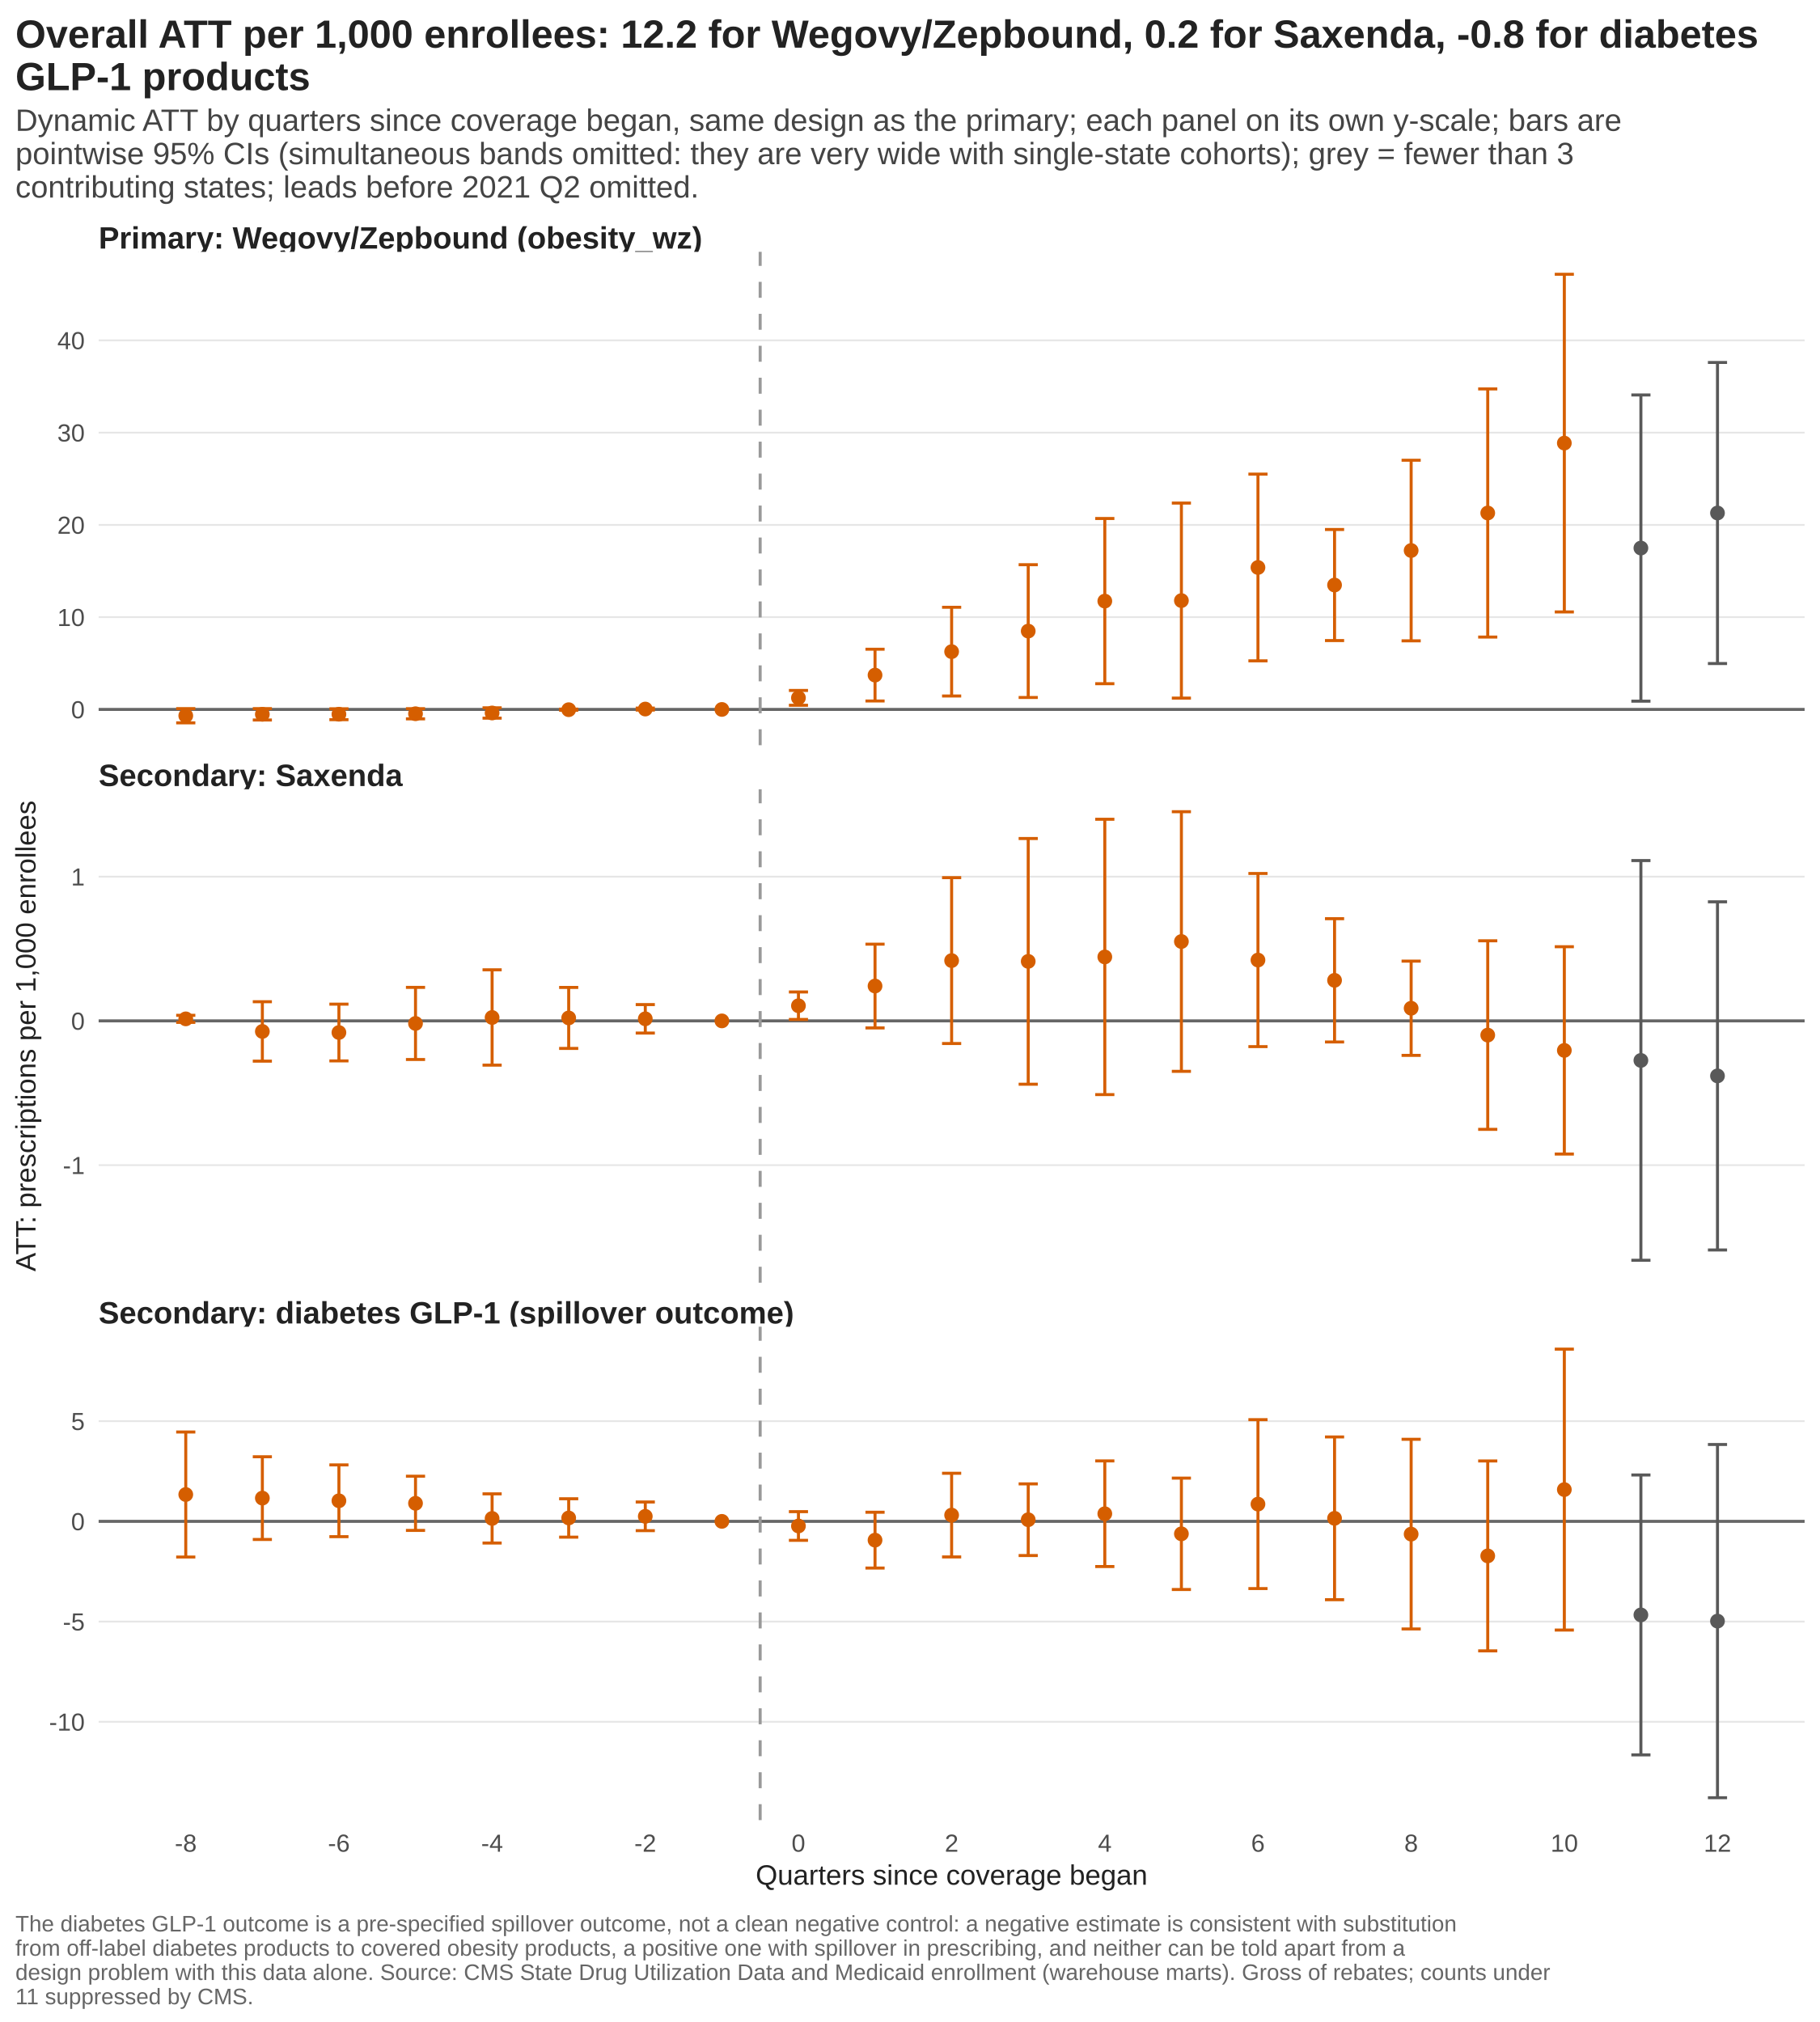
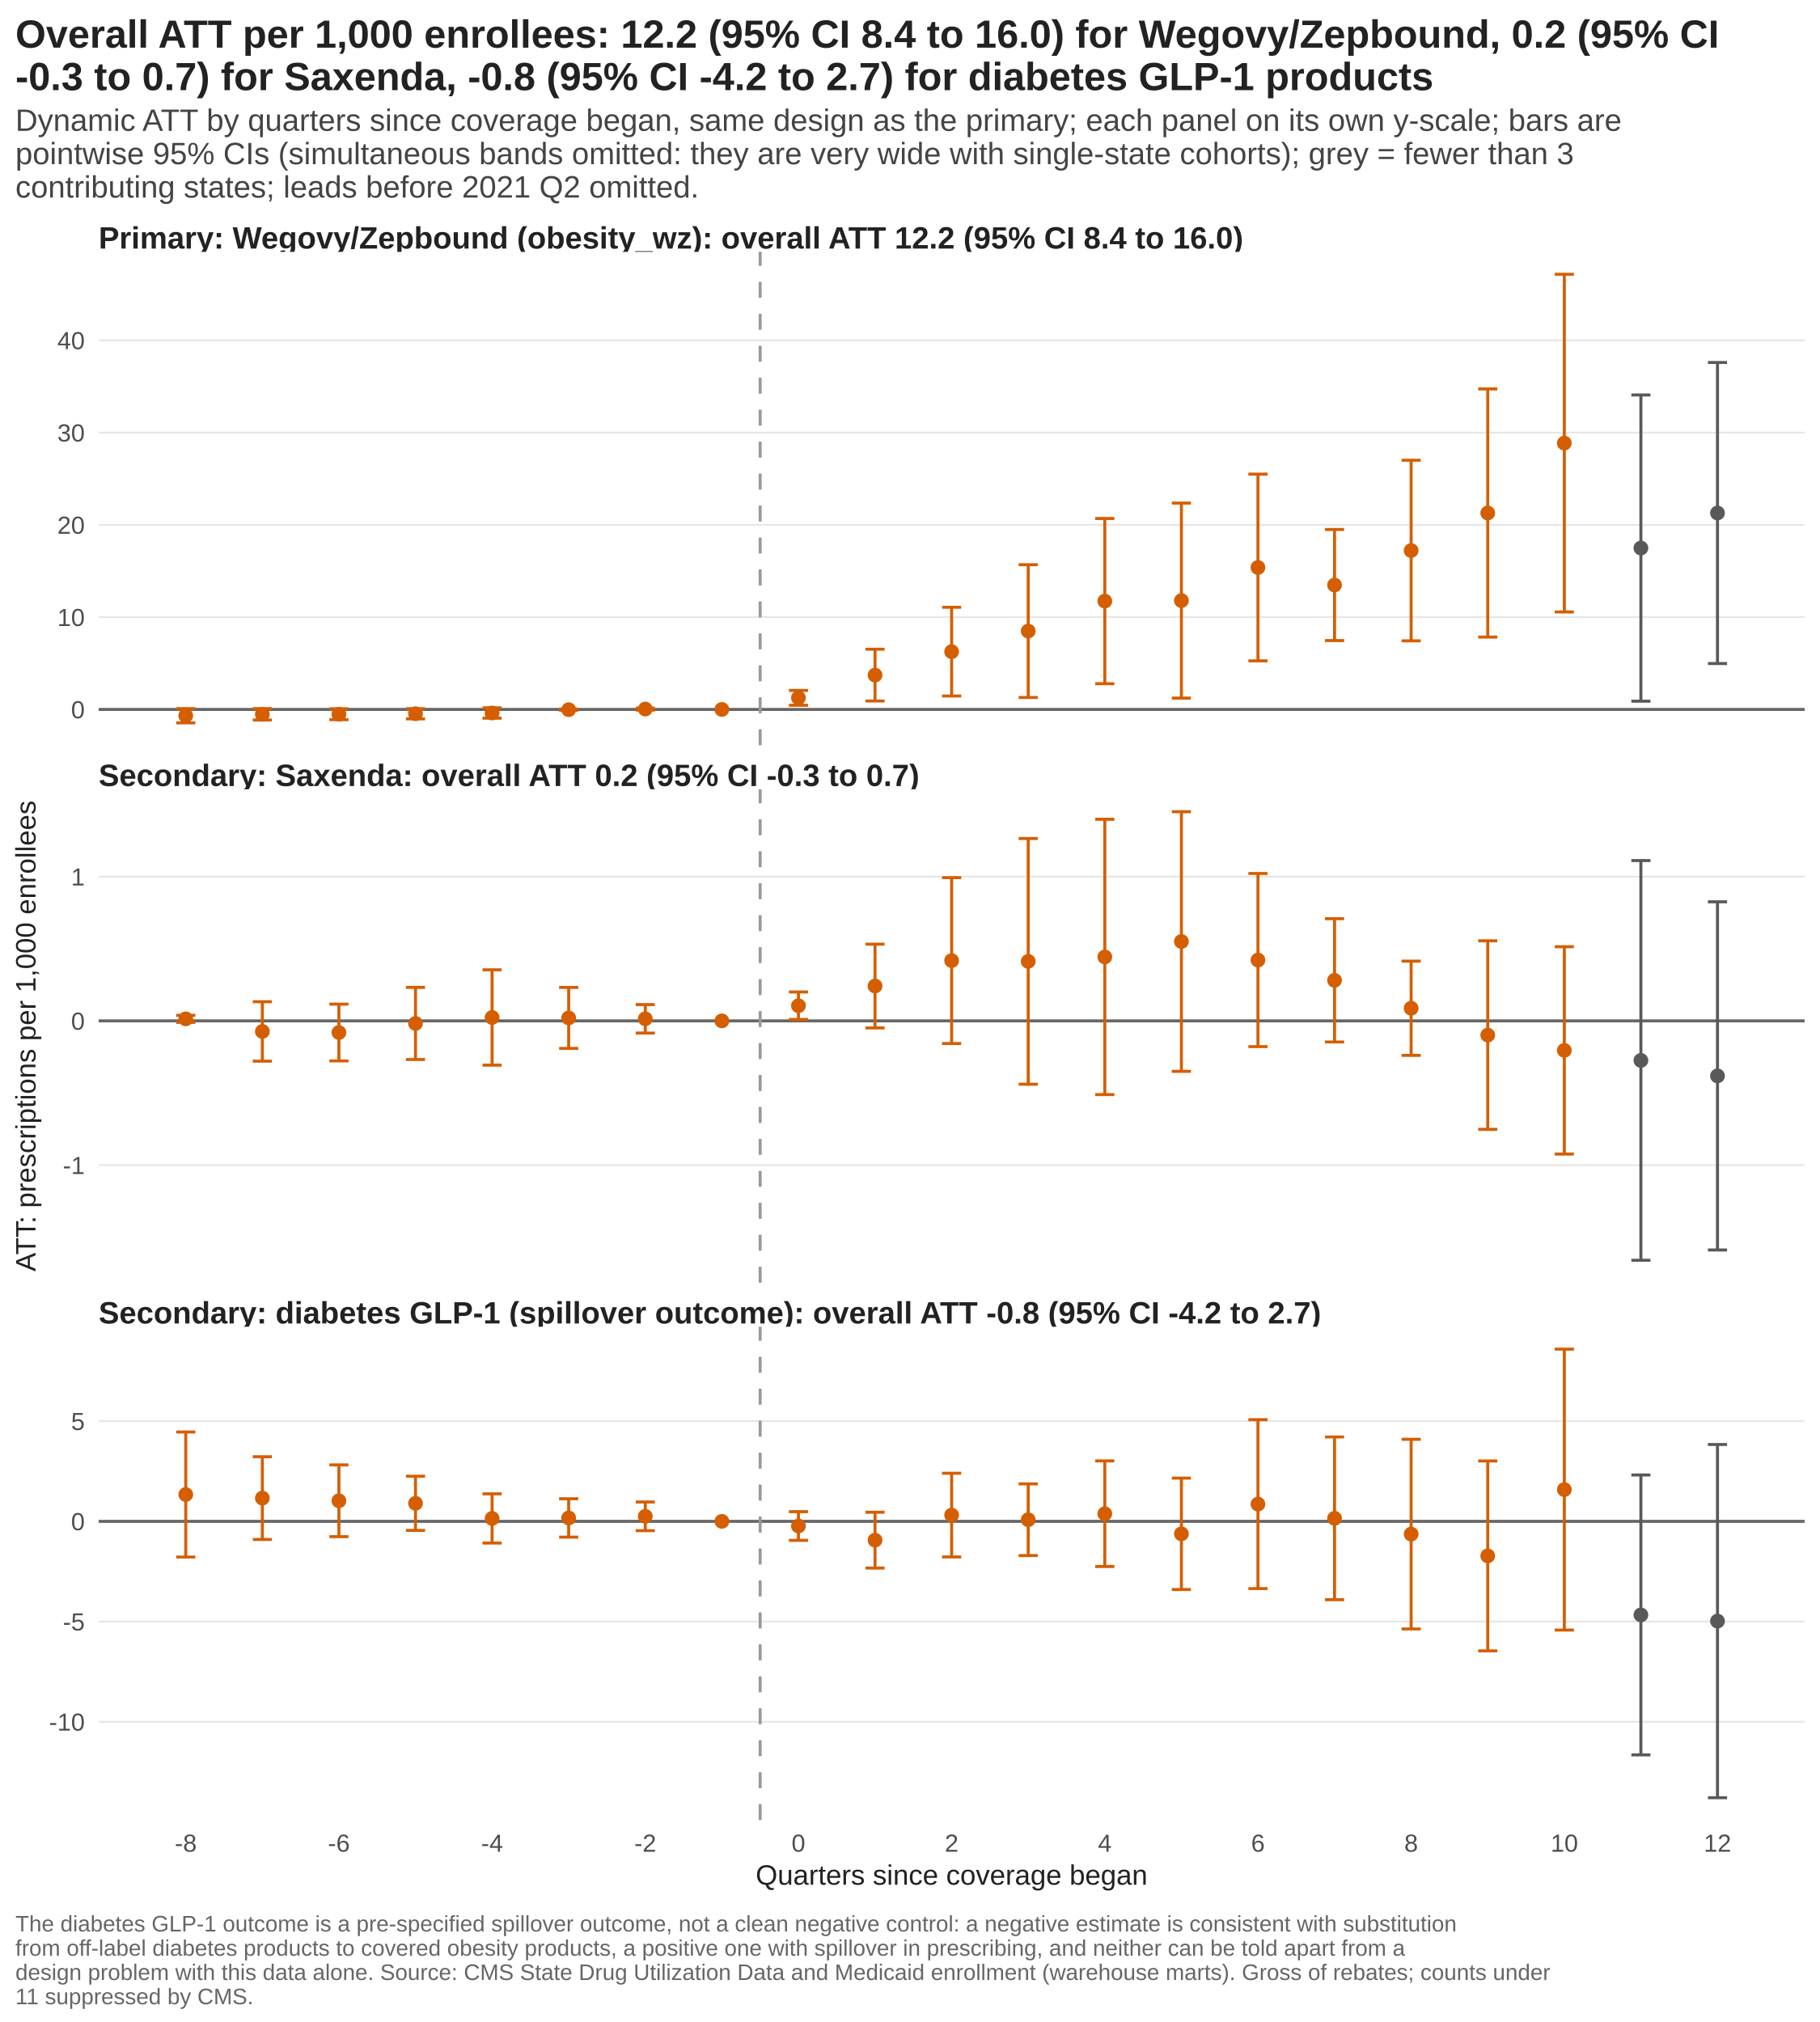
<svg xmlns="http://www.w3.org/2000/svg" width="648.00pt" height="720.00pt" viewBox="0 0 648.00 720.00">
  <g class="svglite">
    <defs>
      <style type="text/css">
    .svglite line, .svglite polyline, .svglite polygon, .svglite path, .svglite rect, .svglite circle {
      fill: none;
      stroke: #000000;
      stroke-linecap: round;
      stroke-linejoin: round;
      stroke-miterlimit: 10.00;
    }
    .svglite text {
      white-space: pre;
    }
    .svglite g.glyphgroup path {
      fill: inherit;
      stroke: none;
    }
  </style>
    </defs>
    <rect width="100%" height="100%" style="stroke: none; fill: #FFFFFF;" />
    <defs>
      <clipPath id="cpMC4wMHw2NDguMDB8MC4wMHw3MjAuMDA=">
        <rect x="0.00" y="0.00" width="648.00" height="720.00" />
      </clipPath>
    </defs>
    <g clip-path="url(#cpMC4wMHw2NDguMDB8MC4wMHw3MjAuMDA=)">
      <rect x="0.00" y="0" width="648.00" height="720.00" style="stroke-width: 1.07; stroke: none; fill: #FFFFFF;" />
    </g>
    <defs>
      <clipPath id="cpMzUuMTJ8NjQyLjUyfDg5LjY3fDI2NS4zNw==">
        <rect x="35.12" y="89.67" width="607.40" height="175.70" />
      </clipPath>
    </defs>
    <g clip-path="url(#cpMzUuMTJ8NjQyLjUyfDg5LjY3fDI2NS4zNw==)">
      <polyline points="35.12,252.62 642.52,252.62 " style="stroke-width: 0.64; stroke: #E6E6E6; stroke-linecap: butt;" />
      <polyline points="35.12,219.76 642.52,219.76 " style="stroke-width: 0.64; stroke: #E6E6E6; stroke-linecap: butt;" />
      <polyline points="35.12,186.91 642.52,186.91 " style="stroke-width: 0.64; stroke: #E6E6E6; stroke-linecap: butt;" />
      <polyline points="35.12,154.05 642.52,154.05 " style="stroke-width: 0.64; stroke: #E6E6E6; stroke-linecap: butt;" />
      <polyline points="35.12,121.19 642.52,121.19 " style="stroke-width: 0.64; stroke: #E6E6E6; stroke-linecap: butt;" />
      <line x1="35.12" y1="252.62" x2="642.52" y2="252.62" style="stroke-width: 1.07; stroke: #666666; stroke-linecap: butt;" />
      <line x1="270.65" y1="265.37" x2="270.65" y2="89.67" style="stroke-width: 1.07; stroke: #999999; stroke-dasharray: 5.69,5.69; stroke-linecap: butt;" />
      <polyline points="62.73,252.32 69.55,252.32 " style="stroke-width: 1.07; stroke: #D55E00; stroke-linecap: butt;" />
      <polyline points="66.14,252.32 66.14,257.39 " style="stroke-width: 1.07; stroke: #D55E00; stroke-linecap: butt;" />
      <polyline points="62.73,257.39 69.55,257.39 " style="stroke-width: 1.07; stroke: #D55E00; stroke-linecap: butt;" />
      <polyline points="90.00,252.32 96.81,252.32 " style="stroke-width: 1.07; stroke: #D55E00; stroke-linecap: butt;" />
      <polyline points="93.41,252.32 93.41,256.38 " style="stroke-width: 1.07; stroke: #D55E00; stroke-linecap: butt;" />
      <polyline points="90.00,256.38 96.81,256.38 " style="stroke-width: 1.07; stroke: #D55E00; stroke-linecap: butt;" />
      <polyline points="117.27,252.38 124.08,252.38 " style="stroke-width: 1.07; stroke: #D55E00; stroke-linecap: butt;" />
      <polyline points="120.67,252.38 120.67,256.26 " style="stroke-width: 1.07; stroke: #D55E00; stroke-linecap: butt;" />
      <polyline points="117.27,256.26 124.08,256.26 " style="stroke-width: 1.07; stroke: #D55E00; stroke-linecap: butt;" />
      <polyline points="144.53,252.34 151.35,252.34 " style="stroke-width: 1.07; stroke: #D55E00; stroke-linecap: butt;" />
      <polyline points="147.94,252.34 147.94,255.97 " style="stroke-width: 1.07; stroke: #D55E00; stroke-linecap: butt;" />
      <polyline points="144.53,255.97 151.35,255.97 " style="stroke-width: 1.07; stroke: #D55E00; stroke-linecap: butt;" />
      <polyline points="171.80,252.03 178.62,252.03 " style="stroke-width: 1.07; stroke: #D55E00; stroke-linecap: butt;" />
      <polyline points="175.21,252.03 175.21,255.73 " style="stroke-width: 1.07; stroke: #D55E00; stroke-linecap: butt;" />
      <polyline points="171.80,255.73 178.62,255.73 " style="stroke-width: 1.07; stroke: #D55E00; stroke-linecap: butt;" />
      <polyline points="199.07,252.49 205.89,252.49 " style="stroke-width: 1.07; stroke: #D55E00; stroke-linecap: butt;" />
      <polyline points="202.48,252.49 202.48,252.93 " style="stroke-width: 1.07; stroke: #D55E00; stroke-linecap: butt;" />
      <polyline points="199.07,252.93 205.89,252.93 " style="stroke-width: 1.07; stroke: #D55E00; stroke-linecap: butt;" />
      <polyline points="226.34,252.13 233.16,252.13 " style="stroke-width: 1.07; stroke: #D55E00; stroke-linecap: butt;" />
      <polyline points="229.75,252.13 229.75,252.84 " style="stroke-width: 1.07; stroke: #D55E00; stroke-linecap: butt;" />
      <polyline points="226.34,252.84 233.16,252.84 " style="stroke-width: 1.07; stroke: #D55E00; stroke-linecap: butt;" />
      <polyline points="280.88,245.86 287.69,245.86 " style="stroke-width: 1.07; stroke: #D55E00; stroke-linecap: butt;" />
      <polyline points="284.28,245.86 284.28,251.13 " style="stroke-width: 1.07; stroke: #D55E00; stroke-linecap: butt;" />
      <polyline points="280.88,251.13 287.69,251.13 " style="stroke-width: 1.07; stroke: #D55E00; stroke-linecap: butt;" />
      <polyline points="308.14,231.18 314.96,231.18 " style="stroke-width: 1.07; stroke: #D55E00; stroke-linecap: butt;" />
      <polyline points="311.55,231.18 311.55,249.61 " style="stroke-width: 1.07; stroke: #D55E00; stroke-linecap: butt;" />
      <polyline points="308.14,249.61 314.96,249.61 " style="stroke-width: 1.07; stroke: #D55E00; stroke-linecap: butt;" />
      <polyline points="335.41,216.24 342.23,216.24 " style="stroke-width: 1.07; stroke: #D55E00; stroke-linecap: butt;" />
      <polyline points="338.82,216.24 338.82,247.84 " style="stroke-width: 1.07; stroke: #D55E00; stroke-linecap: butt;" />
      <polyline points="335.41,247.84 342.23,247.84 " style="stroke-width: 1.07; stroke: #D55E00; stroke-linecap: butt;" />
      <polyline points="362.68,201.08 369.50,201.08 " style="stroke-width: 1.07; stroke: #D55E00; stroke-linecap: butt;" />
      <polyline points="366.09,201.08 366.09,248.36 " style="stroke-width: 1.07; stroke: #D55E00; stroke-linecap: butt;" />
      <polyline points="362.68,248.36 369.50,248.36 " style="stroke-width: 1.07; stroke: #D55E00; stroke-linecap: butt;" />
      <polyline points="389.95,184.62 396.77,184.62 " style="stroke-width: 1.07; stroke: #D55E00; stroke-linecap: butt;" />
      <polyline points="393.36,184.62 393.36,243.45 " style="stroke-width: 1.07; stroke: #D55E00; stroke-linecap: butt;" />
      <polyline points="389.95,243.45 396.77,243.45 " style="stroke-width: 1.07; stroke: #D55E00; stroke-linecap: butt;" />
      <polyline points="417.22,179.14 424.03,179.14 " style="stroke-width: 1.07; stroke: #D55E00; stroke-linecap: butt;" />
      <polyline points="420.63,179.14 420.63,248.58 " style="stroke-width: 1.07; stroke: #D55E00; stroke-linecap: butt;" />
      <polyline points="417.22,248.58 424.03,248.58 " style="stroke-width: 1.07; stroke: #D55E00; stroke-linecap: butt;" />
      <polyline points="444.48,168.83 451.30,168.83 " style="stroke-width: 1.07; stroke: #D55E00; stroke-linecap: butt;" />
      <polyline points="447.89,168.83 447.89,235.32 " style="stroke-width: 1.07; stroke: #D55E00; stroke-linecap: butt;" />
      <polyline points="444.48,235.32 451.30,235.32 " style="stroke-width: 1.07; stroke: #D55E00; stroke-linecap: butt;" />
      <polyline points="471.75,188.54 478.57,188.54 " style="stroke-width: 1.07; stroke: #D55E00; stroke-linecap: butt;" />
      <polyline points="475.16,188.54 475.16,228.10 " style="stroke-width: 1.07; stroke: #D55E00; stroke-linecap: butt;" />
      <polyline points="471.75,228.10 478.57,228.10 " style="stroke-width: 1.07; stroke: #D55E00; stroke-linecap: butt;" />
      <polyline points="499.02,163.88 505.84,163.88 " style="stroke-width: 1.07; stroke: #D55E00; stroke-linecap: butt;" />
      <polyline points="502.43,163.88 502.43,228.19 " style="stroke-width: 1.07; stroke: #D55E00; stroke-linecap: butt;" />
      <polyline points="499.02,228.19 505.84,228.19 " style="stroke-width: 1.07; stroke: #D55E00; stroke-linecap: butt;" />
      <polyline points="526.29,138.49 533.11,138.49 " style="stroke-width: 1.07; stroke: #D55E00; stroke-linecap: butt;" />
      <polyline points="529.70,138.49 529.70,226.85 " style="stroke-width: 1.07; stroke: #D55E00; stroke-linecap: butt;" />
      <polyline points="526.29,226.85 533.11,226.85 " style="stroke-width: 1.07; stroke: #D55E00; stroke-linecap: butt;" />
      <polyline points="553.56,97.66 560.37,97.66 " style="stroke-width: 1.07; stroke: #D55E00; stroke-linecap: butt;" />
      <polyline points="556.97,97.66 556.97,217.90 " style="stroke-width: 1.07; stroke: #D55E00; stroke-linecap: butt;" />
      <polyline points="553.56,217.90 560.37,217.90 " style="stroke-width: 1.07; stroke: #D55E00; stroke-linecap: butt;" />
      <polyline points="580.83,140.64 587.64,140.64 " style="stroke-width: 1.07; stroke: #595959; stroke-linecap: butt;" />
      <polyline points="584.23,140.64 584.23,249.67 " style="stroke-width: 1.07; stroke: #595959; stroke-linecap: butt;" />
      <polyline points="580.83,249.67 587.64,249.67 " style="stroke-width: 1.07; stroke: #595959; stroke-linecap: butt;" />
      <polyline points="608.09,129.07 614.91,129.07 " style="stroke-width: 1.07; stroke: #595959; stroke-linecap: butt;" />
      <polyline points="611.50,129.07 611.50,236.27 " style="stroke-width: 1.07; stroke: #595959; stroke-linecap: butt;" />
      <polyline points="608.09,236.27 614.91,236.27 " style="stroke-width: 1.07; stroke: #595959; stroke-linecap: butt;" />
      <circle cx="66.14" cy="254.85" r="2.27" style="stroke-width: 0.71; stroke: #D55E00; fill: #D55E00;" />
      <circle cx="93.41" cy="254.35" r="2.27" style="stroke-width: 0.71; stroke: #D55E00; fill: #D55E00;" />
      <circle cx="120.67" cy="254.32" r="2.27" style="stroke-width: 0.71; stroke: #D55E00; fill: #D55E00;" />
      <circle cx="147.94" cy="254.15" r="2.27" style="stroke-width: 0.71; stroke: #D55E00; fill: #D55E00;" />
      <circle cx="175.21" cy="253.88" r="2.27" style="stroke-width: 0.71; stroke: #D55E00; fill: #D55E00;" />
      <circle cx="202.48" cy="252.71" r="2.27" style="stroke-width: 0.71; stroke: #D55E00; fill: #D55E00;" />
      <circle cx="229.75" cy="252.48" r="2.27" style="stroke-width: 0.71; stroke: #D55E00; fill: #D55E00;" />
      <circle cx="257.02" cy="252.62" r="2.27" style="stroke-width: 0.71; stroke: #D55E00; fill: #D55E00;" />
      <circle cx="284.28" cy="248.49" r="2.27" style="stroke-width: 0.71; stroke: #D55E00; fill: #D55E00;" />
      <circle cx="311.55" cy="240.39" r="2.27" style="stroke-width: 0.71; stroke: #D55E00; fill: #D55E00;" />
      <circle cx="338.82" cy="232.04" r="2.27" style="stroke-width: 0.71; stroke: #D55E00; fill: #D55E00;" />
      <circle cx="366.09" cy="224.72" r="2.27" style="stroke-width: 0.71; stroke: #D55E00; fill: #D55E00;" />
      <circle cx="393.36" cy="214.04" r="2.27" style="stroke-width: 0.71; stroke: #D55E00; fill: #D55E00;" />
      <circle cx="420.63" cy="213.86" r="2.27" style="stroke-width: 0.71; stroke: #D55E00; fill: #D55E00;" />
      <circle cx="447.89" cy="202.07" r="2.27" style="stroke-width: 0.71; stroke: #D55E00; fill: #D55E00;" />
      <circle cx="475.16" cy="208.32" r="2.27" style="stroke-width: 0.71; stroke: #D55E00; fill: #D55E00;" />
      <circle cx="502.43" cy="196.03" r="2.27" style="stroke-width: 0.71; stroke: #D55E00; fill: #D55E00;" />
      <circle cx="529.70" cy="182.67" r="2.27" style="stroke-width: 0.71; stroke: #D55E00; fill: #D55E00;" />
      <circle cx="556.97" cy="157.78" r="2.27" style="stroke-width: 0.71; stroke: #D55E00; fill: #D55E00;" />
      <circle cx="584.23" cy="195.15" r="2.27" style="stroke-width: 0.71; stroke: #595959; fill: #595959;" />
      <circle cx="611.50" cy="182.67" r="2.27" style="stroke-width: 0.71; stroke: #595959; fill: #595959;" />
    </g>
    <g clip-path="url(#cpMC4wMHw2NDguMDB8MC4wMHw3MjAuMDA=)">
</g>
    <defs>
      <clipPath id="cpMzUuMTJ8NjQyLjUyfDI4MS4wNXw0NTYuNzU=">
        <rect x="35.12" y="281.05" width="607.40" height="175.70" />
      </clipPath>
    </defs>
    <g clip-path="url(#cpMzUuMTJ8NjQyLjUyfDI4MS4wNXw0NTYuNzU=)">
      <polyline points="35.12,414.89 642.52,414.89 " style="stroke-width: 0.64; stroke: #E6E6E6; stroke-linecap: butt;" />
      <polyline points="35.12,363.52 642.52,363.52 " style="stroke-width: 0.64; stroke: #E6E6E6; stroke-linecap: butt;" />
      <polyline points="35.12,312.16 642.52,312.16 " style="stroke-width: 0.64; stroke: #E6E6E6; stroke-linecap: butt;" />
      <line x1="35.12" y1="363.52" x2="642.52" y2="363.52" style="stroke-width: 1.07; stroke: #666666; stroke-linecap: butt;" />
      <line x1="270.65" y1="456.75" x2="270.65" y2="281.05" style="stroke-width: 1.07; stroke: #999999; stroke-dasharray: 5.69,5.69; stroke-linecap: butt;" />
      <polyline points="62.73,361.54 69.55,361.54 " style="stroke-width: 1.07; stroke: #D55E00; stroke-linecap: butt;" />
      <polyline points="66.14,361.54 66.14,364.06 " style="stroke-width: 1.07; stroke: #D55E00; stroke-linecap: butt;" />
      <polyline points="62.73,364.06 69.55,364.06 " style="stroke-width: 1.07; stroke: #D55E00; stroke-linecap: butt;" />
      <polyline points="90.00,356.69 96.81,356.69 " style="stroke-width: 1.07; stroke: #D55E00; stroke-linecap: butt;" />
      <polyline points="93.41,356.69 93.41,377.86 " style="stroke-width: 1.07; stroke: #D55E00; stroke-linecap: butt;" />
      <polyline points="90.00,377.86 96.81,377.86 " style="stroke-width: 1.07; stroke: #D55E00; stroke-linecap: butt;" />
      <polyline points="117.27,357.56 124.08,357.56 " style="stroke-width: 1.07; stroke: #D55E00; stroke-linecap: butt;" />
      <polyline points="120.67,357.56 120.67,377.77 " style="stroke-width: 1.07; stroke: #D55E00; stroke-linecap: butt;" />
      <polyline points="117.27,377.77 124.08,377.77 " style="stroke-width: 1.07; stroke: #D55E00; stroke-linecap: butt;" />
      <polyline points="144.53,351.59 151.35,351.59 " style="stroke-width: 1.07; stroke: #D55E00; stroke-linecap: butt;" />
      <polyline points="147.94,351.59 147.94,377.27 " style="stroke-width: 1.07; stroke: #D55E00; stroke-linecap: butt;" />
      <polyline points="144.53,377.27 151.35,377.27 " style="stroke-width: 1.07; stroke: #D55E00; stroke-linecap: butt;" />
      <polyline points="171.80,345.33 178.62,345.33 " style="stroke-width: 1.07; stroke: #D55E00; stroke-linecap: butt;" />
      <polyline points="175.21,345.33 175.21,379.28 " style="stroke-width: 1.07; stroke: #D55E00; stroke-linecap: butt;" />
      <polyline points="171.80,379.28 178.62,379.28 " style="stroke-width: 1.07; stroke: #D55E00; stroke-linecap: butt;" />
      <polyline points="199.07,351.61 205.89,351.61 " style="stroke-width: 1.07; stroke: #D55E00; stroke-linecap: butt;" />
      <polyline points="202.48,351.61 202.48,373.33 " style="stroke-width: 1.07; stroke: #D55E00; stroke-linecap: butt;" />
      <polyline points="199.07,373.33 205.89,373.33 " style="stroke-width: 1.07; stroke: #D55E00; stroke-linecap: butt;" />
      <polyline points="226.34,357.71 233.16,357.71 " style="stroke-width: 1.07; stroke: #D55E00; stroke-linecap: butt;" />
      <polyline points="229.75,357.71 229.75,367.85 " style="stroke-width: 1.07; stroke: #D55E00; stroke-linecap: butt;" />
      <polyline points="226.34,367.85 233.16,367.85 " style="stroke-width: 1.07; stroke: #D55E00; stroke-linecap: butt;" />
      <polyline points="280.88,353.23 287.69,353.23 " style="stroke-width: 1.07; stroke: #D55E00; stroke-linecap: butt;" />
      <polyline points="284.28,353.23 284.28,363.02 " style="stroke-width: 1.07; stroke: #D55E00; stroke-linecap: butt;" />
      <polyline points="280.88,363.02 287.69,363.02 " style="stroke-width: 1.07; stroke: #D55E00; stroke-linecap: butt;" />
      <polyline points="308.14,336.20 314.96,336.20 " style="stroke-width: 1.07; stroke: #D55E00; stroke-linecap: butt;" />
      <polyline points="311.55,336.20 311.55,366.03 " style="stroke-width: 1.07; stroke: #D55E00; stroke-linecap: butt;" />
      <polyline points="308.14,366.03 314.96,366.03 " style="stroke-width: 1.07; stroke: #D55E00; stroke-linecap: butt;" />
      <polyline points="335.41,312.52 342.23,312.52 " style="stroke-width: 1.07; stroke: #D55E00; stroke-linecap: butt;" />
      <polyline points="338.82,312.52 338.82,371.58 " style="stroke-width: 1.07; stroke: #D55E00; stroke-linecap: butt;" />
      <polyline points="335.41,371.58 342.23,371.58 " style="stroke-width: 1.07; stroke: #D55E00; stroke-linecap: butt;" />
      <polyline points="362.68,298.58 369.50,298.58 " style="stroke-width: 1.07; stroke: #D55E00; stroke-linecap: butt;" />
      <polyline points="366.09,298.58 366.09,386.08 " style="stroke-width: 1.07; stroke: #D55E00; stroke-linecap: butt;" />
      <polyline points="362.68,386.08 369.50,386.08 " style="stroke-width: 1.07; stroke: #D55E00; stroke-linecap: butt;" />
      <polyline points="389.95,291.73 396.77,291.73 " style="stroke-width: 1.07; stroke: #D55E00; stroke-linecap: butt;" />
      <polyline points="393.36,291.73 393.36,389.77 " style="stroke-width: 1.07; stroke: #D55E00; stroke-linecap: butt;" />
      <polyline points="389.95,389.77 396.77,389.77 " style="stroke-width: 1.07; stroke: #D55E00; stroke-linecap: butt;" />
      <polyline points="417.22,289.03 424.03,289.03 " style="stroke-width: 1.07; stroke: #D55E00; stroke-linecap: butt;" />
      <polyline points="420.63,289.03 420.63,381.48 " style="stroke-width: 1.07; stroke: #D55E00; stroke-linecap: butt;" />
      <polyline points="417.22,381.48 424.03,381.48 " style="stroke-width: 1.07; stroke: #D55E00; stroke-linecap: butt;" />
      <polyline points="444.48,311.03 451.30,311.03 " style="stroke-width: 1.07; stroke: #D55E00; stroke-linecap: butt;" />
      <polyline points="447.89,311.03 447.89,372.68 " style="stroke-width: 1.07; stroke: #D55E00; stroke-linecap: butt;" />
      <polyline points="444.48,372.68 451.30,372.68 " style="stroke-width: 1.07; stroke: #D55E00; stroke-linecap: butt;" />
      <polyline points="471.75,327.13 478.57,327.13 " style="stroke-width: 1.07; stroke: #D55E00; stroke-linecap: butt;" />
      <polyline points="475.16,327.13 475.16,371.03 " style="stroke-width: 1.07; stroke: #D55E00; stroke-linecap: butt;" />
      <polyline points="471.75,371.03 478.57,371.03 " style="stroke-width: 1.07; stroke: #D55E00; stroke-linecap: butt;" />
      <polyline points="499.02,342.24 505.84,342.24 " style="stroke-width: 1.07; stroke: #D55E00; stroke-linecap: butt;" />
      <polyline points="502.43,342.24 502.43,375.80 " style="stroke-width: 1.07; stroke: #D55E00; stroke-linecap: butt;" />
      <polyline points="499.02,375.80 505.84,375.80 " style="stroke-width: 1.07; stroke: #D55E00; stroke-linecap: butt;" />
      <polyline points="526.29,335.00 533.11,335.00 " style="stroke-width: 1.07; stroke: #D55E00; stroke-linecap: butt;" />
      <polyline points="529.70,335.00 529.70,402.15 " style="stroke-width: 1.07; stroke: #D55E00; stroke-linecap: butt;" />
      <polyline points="526.29,402.15 533.11,402.15 " style="stroke-width: 1.07; stroke: #D55E00; stroke-linecap: butt;" />
      <polyline points="553.56,337.12 560.37,337.12 " style="stroke-width: 1.07; stroke: #D55E00; stroke-linecap: butt;" />
      <polyline points="556.97,337.12 556.97,410.94 " style="stroke-width: 1.07; stroke: #D55E00; stroke-linecap: butt;" />
      <polyline points="553.56,410.94 560.37,410.94 " style="stroke-width: 1.07; stroke: #D55E00; stroke-linecap: butt;" />
      <polyline points="580.83,306.43 587.64,306.43 " style="stroke-width: 1.07; stroke: #595959; stroke-linecap: butt;" />
      <polyline points="584.23,306.43 584.23,448.76 " style="stroke-width: 1.07; stroke: #595959; stroke-linecap: butt;" />
      <polyline points="580.83,448.76 587.64,448.76 " style="stroke-width: 1.07; stroke: #595959; stroke-linecap: butt;" />
      <polyline points="608.09,321.12 614.91,321.12 " style="stroke-width: 1.07; stroke: #595959; stroke-linecap: butt;" />
      <polyline points="611.50,321.12 611.50,445.10 " style="stroke-width: 1.07; stroke: #595959; stroke-linecap: butt;" />
      <polyline points="608.09,445.10 614.91,445.10 " style="stroke-width: 1.07; stroke: #595959; stroke-linecap: butt;" />
      <circle cx="66.14" cy="362.80" r="2.27" style="stroke-width: 0.71; stroke: #D55E00; fill: #D55E00;" />
      <circle cx="93.41" cy="367.28" r="2.27" style="stroke-width: 0.71; stroke: #D55E00; fill: #D55E00;" />
      <circle cx="120.67" cy="367.66" r="2.27" style="stroke-width: 0.71; stroke: #D55E00; fill: #D55E00;" />
      <circle cx="147.94" cy="364.43" r="2.27" style="stroke-width: 0.71; stroke: #D55E00; fill: #D55E00;" />
      <circle cx="175.21" cy="362.31" r="2.27" style="stroke-width: 0.71; stroke: #D55E00; fill: #D55E00;" />
      <circle cx="202.48" cy="362.47" r="2.27" style="stroke-width: 0.71; stroke: #D55E00; fill: #D55E00;" />
      <circle cx="229.75" cy="362.78" r="2.27" style="stroke-width: 0.71; stroke: #D55E00; fill: #D55E00;" />
      <circle cx="257.02" cy="363.52" r="2.27" style="stroke-width: 0.71; stroke: #D55E00; fill: #D55E00;" />
      <circle cx="284.28" cy="358.13" r="2.27" style="stroke-width: 0.71; stroke: #D55E00; fill: #D55E00;" />
      <circle cx="311.55" cy="351.11" r="2.27" style="stroke-width: 0.71; stroke: #D55E00; fill: #D55E00;" />
      <circle cx="338.82" cy="342.05" r="2.27" style="stroke-width: 0.71; stroke: #D55E00; fill: #D55E00;" />
      <circle cx="366.09" cy="342.33" r="2.27" style="stroke-width: 0.71; stroke: #D55E00; fill: #D55E00;" />
      <circle cx="393.36" cy="340.75" r="2.27" style="stroke-width: 0.71; stroke: #D55E00; fill: #D55E00;" />
      <circle cx="420.63" cy="335.26" r="2.27" style="stroke-width: 0.71; stroke: #D55E00; fill: #D55E00;" />
      <circle cx="447.89" cy="341.86" r="2.27" style="stroke-width: 0.71; stroke: #D55E00; fill: #D55E00;" />
      <circle cx="475.16" cy="349.08" r="2.27" style="stroke-width: 0.71; stroke: #D55E00; fill: #D55E00;" />
      <circle cx="502.43" cy="359.02" r="2.27" style="stroke-width: 0.71; stroke: #D55E00; fill: #D55E00;" />
      <circle cx="529.70" cy="368.58" r="2.27" style="stroke-width: 0.71; stroke: #D55E00; fill: #D55E00;" />
      <circle cx="556.97" cy="374.03" r="2.27" style="stroke-width: 0.71; stroke: #D55E00; fill: #D55E00;" />
      <circle cx="584.23" cy="377.60" r="2.27" style="stroke-width: 0.71; stroke: #595959; fill: #595959;" />
      <circle cx="611.50" cy="383.11" r="2.27" style="stroke-width: 0.71; stroke: #595959; fill: #595959;" />
    </g>
    <g clip-path="url(#cpMC4wMHw2NDguMDB8MC4wMHw3MjAuMDA=)">
</g>
    <defs>
      <clipPath id="cpMzUuMTJ8NjQyLjUyfDQ3Mi40Mnw2NDguMTM=">
        <rect x="35.12" y="472.42" width="607.40" height="175.70" />
      </clipPath>
    </defs>
    <g clip-path="url(#cpMzUuMTJ8NjQyLjUyfDQ3Mi40Mnw2NDguMTM=)">
      <polyline points="35.12,613.10 642.52,613.10 " style="stroke-width: 0.64; stroke: #E6E6E6; stroke-linecap: butt;" />
      <polyline points="35.12,577.42 642.52,577.42 " style="stroke-width: 0.64; stroke: #E6E6E6; stroke-linecap: butt;" />
      <polyline points="35.12,541.73 642.52,541.73 " style="stroke-width: 0.64; stroke: #E6E6E6; stroke-linecap: butt;" />
      <polyline points="35.12,506.05 642.52,506.05 " style="stroke-width: 0.64; stroke: #E6E6E6; stroke-linecap: butt;" />
      <line x1="35.12" y1="541.73" x2="642.52" y2="541.73" style="stroke-width: 1.07; stroke: #666666; stroke-linecap: butt;" />
      <line x1="270.65" y1="648.13" x2="270.65" y2="472.42" style="stroke-width: 1.07; stroke: #999999; stroke-dasharray: 5.69,5.69; stroke-linecap: butt;" />
      <polyline points="62.73,509.91 69.55,509.91 " style="stroke-width: 1.07; stroke: #D55E00; stroke-linecap: butt;" />
      <polyline points="66.14,509.91 66.14,554.43 " style="stroke-width: 1.07; stroke: #D55E00; stroke-linecap: butt;" />
      <polyline points="62.73,554.43 69.55,554.43 " style="stroke-width: 1.07; stroke: #D55E00; stroke-linecap: butt;" />
      <polyline points="90.00,518.73 96.81,518.73 " style="stroke-width: 1.07; stroke: #D55E00; stroke-linecap: butt;" />
      <polyline points="93.41,518.73 93.41,548.18 " style="stroke-width: 1.07; stroke: #D55E00; stroke-linecap: butt;" />
      <polyline points="90.00,548.18 96.81,548.18 " style="stroke-width: 1.07; stroke: #D55E00; stroke-linecap: butt;" />
      <polyline points="117.27,521.62 124.08,521.62 " style="stroke-width: 1.07; stroke: #D55E00; stroke-linecap: butt;" />
      <polyline points="120.67,521.62 120.67,547.18 " style="stroke-width: 1.07; stroke: #D55E00; stroke-linecap: butt;" />
      <polyline points="117.27,547.18 124.08,547.18 " style="stroke-width: 1.07; stroke: #D55E00; stroke-linecap: butt;" />
      <polyline points="144.53,525.65 151.35,525.65 " style="stroke-width: 1.07; stroke: #D55E00; stroke-linecap: butt;" />
      <polyline points="147.94,525.65 147.94,544.96 " style="stroke-width: 1.07; stroke: #D55E00; stroke-linecap: butt;" />
      <polyline points="144.53,544.96 151.35,544.96 " style="stroke-width: 1.07; stroke: #D55E00; stroke-linecap: butt;" />
      <polyline points="171.80,531.94 178.62,531.94 " style="stroke-width: 1.07; stroke: #D55E00; stroke-linecap: butt;" />
      <polyline points="175.21,531.94 175.21,549.44 " style="stroke-width: 1.07; stroke: #D55E00; stroke-linecap: butt;" />
      <polyline points="171.80,549.44 178.62,549.44 " style="stroke-width: 1.07; stroke: #D55E00; stroke-linecap: butt;" />
      <polyline points="199.07,533.68 205.89,533.68 " style="stroke-width: 1.07; stroke: #D55E00; stroke-linecap: butt;" />
      <polyline points="202.48,533.68 202.48,547.36 " style="stroke-width: 1.07; stroke: #D55E00; stroke-linecap: butt;" />
      <polyline points="199.07,547.36 205.89,547.36 " style="stroke-width: 1.07; stroke: #D55E00; stroke-linecap: butt;" />
      <polyline points="226.34,534.84 233.16,534.84 " style="stroke-width: 1.07; stroke: #D55E00; stroke-linecap: butt;" />
      <polyline points="229.75,534.84 229.75,545.04 " style="stroke-width: 1.07; stroke: #D55E00; stroke-linecap: butt;" />
      <polyline points="226.34,545.04 233.16,545.04 " style="stroke-width: 1.07; stroke: #D55E00; stroke-linecap: butt;" />
      <polyline points="280.88,538.27 287.69,538.27 " style="stroke-width: 1.07; stroke: #D55E00; stroke-linecap: butt;" />
      <polyline points="284.28,538.27 284.28,548.48 " style="stroke-width: 1.07; stroke: #D55E00; stroke-linecap: butt;" />
      <polyline points="280.88,548.48 287.69,548.48 " style="stroke-width: 1.07; stroke: #D55E00; stroke-linecap: butt;" />
      <polyline points="308.14,538.49 314.96,538.49 " style="stroke-width: 1.07; stroke: #D55E00; stroke-linecap: butt;" />
      <polyline points="311.55,538.49 311.55,558.35 " style="stroke-width: 1.07; stroke: #D55E00; stroke-linecap: butt;" />
      <polyline points="308.14,558.35 314.96,558.35 " style="stroke-width: 1.07; stroke: #D55E00; stroke-linecap: butt;" />
      <polyline points="335.41,524.60 342.23,524.60 " style="stroke-width: 1.07; stroke: #D55E00; stroke-linecap: butt;" />
      <polyline points="338.82,524.60 338.82,554.40 " style="stroke-width: 1.07; stroke: #D55E00; stroke-linecap: butt;" />
      <polyline points="335.41,554.40 342.23,554.40 " style="stroke-width: 1.07; stroke: #D55E00; stroke-linecap: butt;" />
      <polyline points="362.68,528.39 369.50,528.39 " style="stroke-width: 1.07; stroke: #D55E00; stroke-linecap: butt;" />
      <polyline points="366.09,528.39 366.09,553.90 " style="stroke-width: 1.07; stroke: #D55E00; stroke-linecap: butt;" />
      <polyline points="362.68,553.90 369.50,553.90 " style="stroke-width: 1.07; stroke: #D55E00; stroke-linecap: butt;" />
      <polyline points="389.95,520.20 396.77,520.20 " style="stroke-width: 1.07; stroke: #D55E00; stroke-linecap: butt;" />
      <polyline points="393.36,520.20 393.36,557.82 " style="stroke-width: 1.07; stroke: #D55E00; stroke-linecap: butt;" />
      <polyline points="389.95,557.82 396.77,557.82 " style="stroke-width: 1.07; stroke: #D55E00; stroke-linecap: butt;" />
      <polyline points="417.22,526.33 424.03,526.33 " style="stroke-width: 1.07; stroke: #D55E00; stroke-linecap: butt;" />
      <polyline points="420.63,526.33 420.63,566.00 " style="stroke-width: 1.07; stroke: #D55E00; stroke-linecap: butt;" />
      <polyline points="417.22,566.00 424.03,566.00 " style="stroke-width: 1.07; stroke: #D55E00; stroke-linecap: butt;" />
      <polyline points="444.48,505.52 451.30,505.52 " style="stroke-width: 1.07; stroke: #D55E00; stroke-linecap: butt;" />
      <polyline points="447.89,505.52 447.89,565.66 " style="stroke-width: 1.07; stroke: #D55E00; stroke-linecap: butt;" />
      <polyline points="444.48,565.66 451.30,565.66 " style="stroke-width: 1.07; stroke: #D55E00; stroke-linecap: butt;" />
      <polyline points="471.75,511.67 478.57,511.67 " style="stroke-width: 1.07; stroke: #D55E00; stroke-linecap: butt;" />
      <polyline points="475.16,511.67 475.16,569.62 " style="stroke-width: 1.07; stroke: #D55E00; stroke-linecap: butt;" />
      <polyline points="471.75,569.62 478.57,569.62 " style="stroke-width: 1.07; stroke: #D55E00; stroke-linecap: butt;" />
      <polyline points="499.02,512.51 505.84,512.51 " style="stroke-width: 1.07; stroke: #D55E00; stroke-linecap: butt;" />
      <polyline points="502.43,512.51 502.43,580.04 " style="stroke-width: 1.07; stroke: #D55E00; stroke-linecap: butt;" />
      <polyline points="499.02,580.04 505.84,580.04 " style="stroke-width: 1.07; stroke: #D55E00; stroke-linecap: butt;" />
      <polyline points="526.29,520.23 533.11,520.23 " style="stroke-width: 1.07; stroke: #D55E00; stroke-linecap: butt;" />
      <polyline points="529.70,520.23 529.70,587.84 " style="stroke-width: 1.07; stroke: #D55E00; stroke-linecap: butt;" />
      <polyline points="526.29,587.84 533.11,587.84 " style="stroke-width: 1.07; stroke: #D55E00; stroke-linecap: butt;" />
      <polyline points="553.56,480.41 560.37,480.41 " style="stroke-width: 1.07; stroke: #D55E00; stroke-linecap: butt;" />
      <polyline points="556.97,480.41 556.97,580.44 " style="stroke-width: 1.07; stroke: #D55E00; stroke-linecap: butt;" />
      <polyline points="553.56,580.44 560.37,580.44 " style="stroke-width: 1.07; stroke: #D55E00; stroke-linecap: butt;" />
      <polyline points="580.83,525.21 587.64,525.21 " style="stroke-width: 1.07; stroke: #595959; stroke-linecap: butt;" />
      <polyline points="584.23,525.21 584.23,624.88 " style="stroke-width: 1.07; stroke: #595959; stroke-linecap: butt;" />
      <polyline points="580.83,624.88 587.64,624.88 " style="stroke-width: 1.07; stroke: #595959; stroke-linecap: butt;" />
      <polyline points="608.09,514.36 614.91,514.36 " style="stroke-width: 1.07; stroke: #595959; stroke-linecap: butt;" />
      <polyline points="611.50,514.36 611.50,640.14 " style="stroke-width: 1.07; stroke: #595959; stroke-linecap: butt;" />
      <polyline points="608.09,640.14 614.91,640.14 " style="stroke-width: 1.07; stroke: #595959; stroke-linecap: butt;" />
      <circle cx="66.14" cy="532.17" r="2.27" style="stroke-width: 0.71; stroke: #D55E00; fill: #D55E00;" />
      <circle cx="93.41" cy="533.45" r="2.27" style="stroke-width: 0.71; stroke: #D55E00; fill: #D55E00;" />
      <circle cx="120.67" cy="534.40" r="2.27" style="stroke-width: 0.71; stroke: #D55E00; fill: #D55E00;" />
      <circle cx="147.94" cy="535.30" r="2.27" style="stroke-width: 0.71; stroke: #D55E00; fill: #D55E00;" />
      <circle cx="175.21" cy="540.69" r="2.27" style="stroke-width: 0.71; stroke: #D55E00; fill: #D55E00;" />
      <circle cx="202.48" cy="540.52" r="2.27" style="stroke-width: 0.71; stroke: #D55E00; fill: #D55E00;" />
      <circle cx="229.75" cy="539.94" r="2.27" style="stroke-width: 0.71; stroke: #D55E00; fill: #D55E00;" />
      <circle cx="257.02" cy="541.73" r="2.27" style="stroke-width: 0.71; stroke: #D55E00; fill: #D55E00;" />
      <circle cx="284.28" cy="543.38" r="2.27" style="stroke-width: 0.71; stroke: #D55E00; fill: #D55E00;" />
      <circle cx="311.55" cy="548.42" r="2.27" style="stroke-width: 0.71; stroke: #D55E00; fill: #D55E00;" />
      <circle cx="338.82" cy="539.50" r="2.27" style="stroke-width: 0.71; stroke: #D55E00; fill: #D55E00;" />
      <circle cx="366.09" cy="541.15" r="2.27" style="stroke-width: 0.71; stroke: #D55E00; fill: #D55E00;" />
      <circle cx="393.36" cy="539.01" r="2.27" style="stroke-width: 0.71; stroke: #D55E00; fill: #D55E00;" />
      <circle cx="420.63" cy="546.17" r="2.27" style="stroke-width: 0.71; stroke: #D55E00; fill: #D55E00;" />
      <circle cx="447.89" cy="535.59" r="2.27" style="stroke-width: 0.71; stroke: #D55E00; fill: #D55E00;" />
      <circle cx="475.16" cy="540.65" r="2.27" style="stroke-width: 0.71; stroke: #D55E00; fill: #D55E00;" />
      <circle cx="502.43" cy="546.27" r="2.27" style="stroke-width: 0.71; stroke: #D55E00; fill: #D55E00;" />
      <circle cx="529.70" cy="554.03" r="2.27" style="stroke-width: 0.71; stroke: #D55E00; fill: #D55E00;" />
      <circle cx="556.97" cy="530.42" r="2.27" style="stroke-width: 0.71; stroke: #D55E00; fill: #D55E00;" />
      <circle cx="584.23" cy="575.04" r="2.27" style="stroke-width: 0.71; stroke: #595959; fill: #595959;" />
      <circle cx="611.50" cy="577.25" r="2.27" style="stroke-width: 0.71; stroke: #595959; fill: #595959;" />
    </g>
    <g clip-path="url(#cpMC4wMHw2NDguMDB8MC4wMHw3MjAuMDA=)">
</g>
    <defs>
      <clipPath id="cpMzUuMTJ8NjQyLjUyfDQ2Mi4yM3w0NzIuNDI=">
        <rect x="35.12" y="462.23" width="607.40" height="10.20" />
      </clipPath>
    </defs>
    <g clip-path="url(#cpMzUuMTJ8NjQyLjUyfDQ2Mi4yM3w0NzIuNDI=)">
-       <text x="35.12" y="471.27" style="font-size: 11.00px; font-weight: bold;fill: #222222; font-family: &quot;Arial&quot;;" textLength="247.69px" lengthAdjust="spacingAndGlyphs">Secondary: diabetes GLP-1 (spillover outcome)</text>
+       <text x="35.12" y="471.27" style="font-size: 11.00px; font-weight: bold;fill: #222222; font-family: &quot;Arial&quot;;" textLength="435.47px" lengthAdjust="spacingAndGlyphs">Secondary: diabetes GLP-1 (spillover outcome): overall ATT -0.8 (95% CI -4.2 to 2.7)</text>
    </g>
    <g clip-path="url(#cpMC4wMHw2NDguMDB8MC4wMHw3MjAuMDA=)">
</g>
    <defs>
      <clipPath id="cpMzUuMTJ8NjQyLjUyfDI3MC44NXwyODEuMDU=">
        <rect x="35.12" y="270.85" width="607.40" height="10.20" />
      </clipPath>
    </defs>
    <g clip-path="url(#cpMzUuMTJ8NjQyLjUyfDI3MC44NXwyODEuMDU=)">
-       <text x="35.12" y="279.89" style="font-size: 11.00px; font-weight: bold;fill: #222222; font-family: &quot;Arial&quot;;" textLength="108.28px" lengthAdjust="spacingAndGlyphs">Secondary: Saxenda</text>
+       <text x="35.12" y="279.89" style="font-size: 11.00px; font-weight: bold;fill: #222222; font-family: &quot;Arial&quot;;" textLength="292.41px" lengthAdjust="spacingAndGlyphs">Secondary: Saxenda: overall ATT 0.2 (95% CI -0.3 to 0.7)</text>
    </g>
    <g clip-path="url(#cpMC4wMHw2NDguMDB8MC4wMHw3MjAuMDA=)">
</g>
    <defs>
      <clipPath id="cpMzUuMTJ8NjQyLjUyfDc5LjQ4fDg5LjY3">
        <rect x="35.12" y="79.48" width="607.40" height="10.20" />
      </clipPath>
    </defs>
    <g clip-path="url(#cpMzUuMTJ8NjQyLjUyfDc5LjQ4fDg5LjY3)">
-       <text x="35.12" y="88.51" style="font-size: 11.00px; font-weight: bold;fill: #222222; font-family: &quot;Arial&quot;;" textLength="215.02px" lengthAdjust="spacingAndGlyphs">Primary: Wegovy/Zepbound (obesity_wz)</text>
+       <text x="35.12" y="88.51" style="font-size: 11.00px; font-weight: bold;fill: #222222; font-family: &quot;Arial&quot;;" textLength="407.73px" lengthAdjust="spacingAndGlyphs">Primary: Wegovy/Zepbound (obesity_wz): overall ATT 12.2 (95% CI 8.4 to 16.0)</text>
    </g>
    <g clip-path="url(#cpMC4wMHw2NDguMDB8MC4wMHw3MjAuMDA=)">
      <text x="66.14" y="659.36" text-anchor="middle" style="font-size: 8.80px;fill: #4D4D4D; font-family: &quot;Arial&quot;;" textLength="7.81px" lengthAdjust="spacingAndGlyphs">-8</text>
      <text x="120.67" y="659.36" text-anchor="middle" style="font-size: 8.80px;fill: #4D4D4D; font-family: &quot;Arial&quot;;" textLength="7.81px" lengthAdjust="spacingAndGlyphs">-6</text>
      <text x="175.21" y="659.36" text-anchor="middle" style="font-size: 8.80px;fill: #4D4D4D; font-family: &quot;Arial&quot;;" textLength="7.81px" lengthAdjust="spacingAndGlyphs">-4</text>
      <text x="229.75" y="659.36" text-anchor="middle" style="font-size: 8.80px;fill: #4D4D4D; font-family: &quot;Arial&quot;;" textLength="7.81px" lengthAdjust="spacingAndGlyphs">-2</text>
      <text x="284.28" y="659.36" text-anchor="middle" style="font-size: 8.80px;fill: #4D4D4D; font-family: &quot;Arial&quot;;" textLength="4.89px" lengthAdjust="spacingAndGlyphs">0</text>
      <text x="338.82" y="659.36" text-anchor="middle" style="font-size: 8.80px;fill: #4D4D4D; font-family: &quot;Arial&quot;;" textLength="4.89px" lengthAdjust="spacingAndGlyphs">2</text>
      <text x="393.36" y="659.36" text-anchor="middle" style="font-size: 8.80px;fill: #4D4D4D; font-family: &quot;Arial&quot;;" textLength="4.89px" lengthAdjust="spacingAndGlyphs">4</text>
      <text x="447.89" y="659.36" text-anchor="middle" style="font-size: 8.80px;fill: #4D4D4D; font-family: &quot;Arial&quot;;" textLength="4.89px" lengthAdjust="spacingAndGlyphs">6</text>
      <text x="502.43" y="659.36" text-anchor="middle" style="font-size: 8.80px;fill: #4D4D4D; font-family: &quot;Arial&quot;;" textLength="4.89px" lengthAdjust="spacingAndGlyphs">8</text>
      <text x="556.97" y="659.36" text-anchor="middle" style="font-size: 8.80px;fill: #4D4D4D; font-family: &quot;Arial&quot;;" textLength="9.78px" lengthAdjust="spacingAndGlyphs">10</text>
      <text x="611.50" y="659.36" text-anchor="middle" style="font-size: 8.80px;fill: #4D4D4D; font-family: &quot;Arial&quot;;" textLength="9.78px" lengthAdjust="spacingAndGlyphs">12</text>
      <text x="30.19" y="255.77" text-anchor="end" style="font-size: 8.80px;fill: #4D4D4D; font-family: &quot;Arial&quot;;" textLength="4.89px" lengthAdjust="spacingAndGlyphs">0</text>
      <text x="30.19" y="222.91" text-anchor="end" style="font-size: 8.80px;fill: #4D4D4D; font-family: &quot;Arial&quot;;" textLength="9.78px" lengthAdjust="spacingAndGlyphs">10</text>
      <text x="30.19" y="190.06" text-anchor="end" style="font-size: 8.80px;fill: #4D4D4D; font-family: &quot;Arial&quot;;" textLength="9.78px" lengthAdjust="spacingAndGlyphs">20</text>
      <text x="30.19" y="157.20" text-anchor="end" style="font-size: 8.80px;fill: #4D4D4D; font-family: &quot;Arial&quot;;" textLength="9.78px" lengthAdjust="spacingAndGlyphs">30</text>
      <text x="30.19" y="124.34" text-anchor="end" style="font-size: 8.80px;fill: #4D4D4D; font-family: &quot;Arial&quot;;" textLength="9.78px" lengthAdjust="spacingAndGlyphs">40</text>
      <text x="30.19" y="418.04" text-anchor="end" style="font-size: 8.80px;fill: #4D4D4D; font-family: &quot;Arial&quot;;" textLength="7.81px" lengthAdjust="spacingAndGlyphs">-1</text>
      <text x="30.19" y="366.67" text-anchor="end" style="font-size: 8.80px;fill: #4D4D4D; font-family: &quot;Arial&quot;;" textLength="4.89px" lengthAdjust="spacingAndGlyphs">0</text>
      <text x="30.19" y="315.31" text-anchor="end" style="font-size: 8.80px;fill: #4D4D4D; font-family: &quot;Arial&quot;;" textLength="4.89px" lengthAdjust="spacingAndGlyphs">1</text>
      <text x="30.19" y="616.25" text-anchor="end" style="font-size: 8.80px;fill: #4D4D4D; font-family: &quot;Arial&quot;;" textLength="12.70px" lengthAdjust="spacingAndGlyphs">-10</text>
      <text x="30.19" y="580.57" text-anchor="end" style="font-size: 8.80px;fill: #4D4D4D; font-family: &quot;Arial&quot;;" textLength="7.81px" lengthAdjust="spacingAndGlyphs">-5</text>
      <text x="30.19" y="544.88" text-anchor="end" style="font-size: 8.80px;fill: #4D4D4D; font-family: &quot;Arial&quot;;" textLength="4.89px" lengthAdjust="spacingAndGlyphs">0</text>
      <text x="30.19" y="509.20" text-anchor="end" style="font-size: 8.80px;fill: #4D4D4D; font-family: &quot;Arial&quot;;" textLength="4.89px" lengthAdjust="spacingAndGlyphs">5</text>
      <text x="338.82" y="671.11" text-anchor="middle" style="font-size: 10.00px;fill: #222222; font-family: &quot;Arial&quot;;" textLength="139.55px" lengthAdjust="spacingAndGlyphs">Quarters since coverage began</text>
      <text transform="translate(12.64,368.90) rotate(-90)" text-anchor="middle" style="font-size: 10.00px;fill: #222222; font-family: &quot;Arial&quot;;" textLength="167.70px" lengthAdjust="spacingAndGlyphs">ATT: prescriptions per 1,000 enrollees</text>
      <text x="5.48" y="46.59" style="font-size: 11.00px;fill: #444444; font-family: &quot;Arial&quot;;" textLength="572.25px" lengthAdjust="spacingAndGlyphs">Dynamic ATT by quarters since coverage began, same design as the primary; each panel on its own y-scale; bars are</text>
      <text x="5.48" y="58.47" style="font-size: 11.00px;fill: #444444; font-family: &quot;Arial&quot;;" textLength="555.20px" lengthAdjust="spacingAndGlyphs">pointwise 95% CIs (simultaneous bands omitted: they are very wide with single-state cohorts); grey = fewer than 3</text>
      <text x="5.48" y="70.35" style="font-size: 11.00px;fill: #444444; font-family: &quot;Arial&quot;;" textLength="243.59px" lengthAdjust="spacingAndGlyphs">contributing states; leads before 2021 Q2 omitted.</text>
-       <text x="5.48" y="16.97" style="font-size: 14.00px; font-weight: bold;fill: #222222; font-family: &quot;Arial&quot;;" textLength="620.39px" lengthAdjust="spacingAndGlyphs">Overall ATT per 1,000 enrollees: 12.2 for Wegovy/Zepbound, 0.2 for Saxenda, -0.8 for diabetes</text>
-       <text x="5.48" y="32.09" style="font-size: 14.00px; font-weight: bold;fill: #222222; font-family: &quot;Arial&quot;;" textLength="104.97px" lengthAdjust="spacingAndGlyphs">GLP-1 products</text>
+       <text x="5.48" y="16.97" style="font-size: 14.00px; font-weight: bold;fill: #222222; font-family: &quot;Arial&quot;;" textLength="606.42px" lengthAdjust="spacingAndGlyphs">Overall ATT per 1,000 enrollees: 12.2 (95% CI 8.4 to 16.0) for Wegovy/Zepbound, 0.2 (95% CI</text>
+       <text x="5.48" y="32.09" style="font-size: 14.00px; font-weight: bold;fill: #222222; font-family: &quot;Arial&quot;;" textLength="504.70px" lengthAdjust="spacingAndGlyphs">-0.3 to 0.7) for Saxenda, -0.8 (95% CI -4.2 to 2.7) for diabetes GLP-1 products</text>
      <text x="5.48" y="687.76" style="font-size: 8.00px;fill: #666666; font-family: &quot;Arial&quot;;" textLength="513.39px" lengthAdjust="spacingAndGlyphs">The diabetes GLP-1 outcome is a pre-specified spillover outcome, not a clean negative control: a negative estimate is consistent with substitution</text>
      <text x="5.48" y="696.40" style="font-size: 8.00px;fill: #666666; font-family: &quot;Arial&quot;;" textLength="495.05px" lengthAdjust="spacingAndGlyphs">from off-label diabetes products to covered obesity products, a positive one with spillover in prescribing, and neither can be told apart from a</text>
      <text x="5.48" y="705.04" style="font-size: 8.00px;fill: #666666; font-family: &quot;Arial&quot;;" textLength="546.80px" lengthAdjust="spacingAndGlyphs">design problem with this data alone. Source: CMS State Drug Utilization Data and Medicaid enrollment (warehouse marts). Gross of rebates; counts under</text>
      <text x="5.48" y="713.68" style="font-size: 8.00px;fill: #666666; font-family: &quot;Arial&quot;;" textLength="84.83px" lengthAdjust="spacingAndGlyphs">11 suppressed by CMS.</text>
    </g>
  </g>
</svg>
